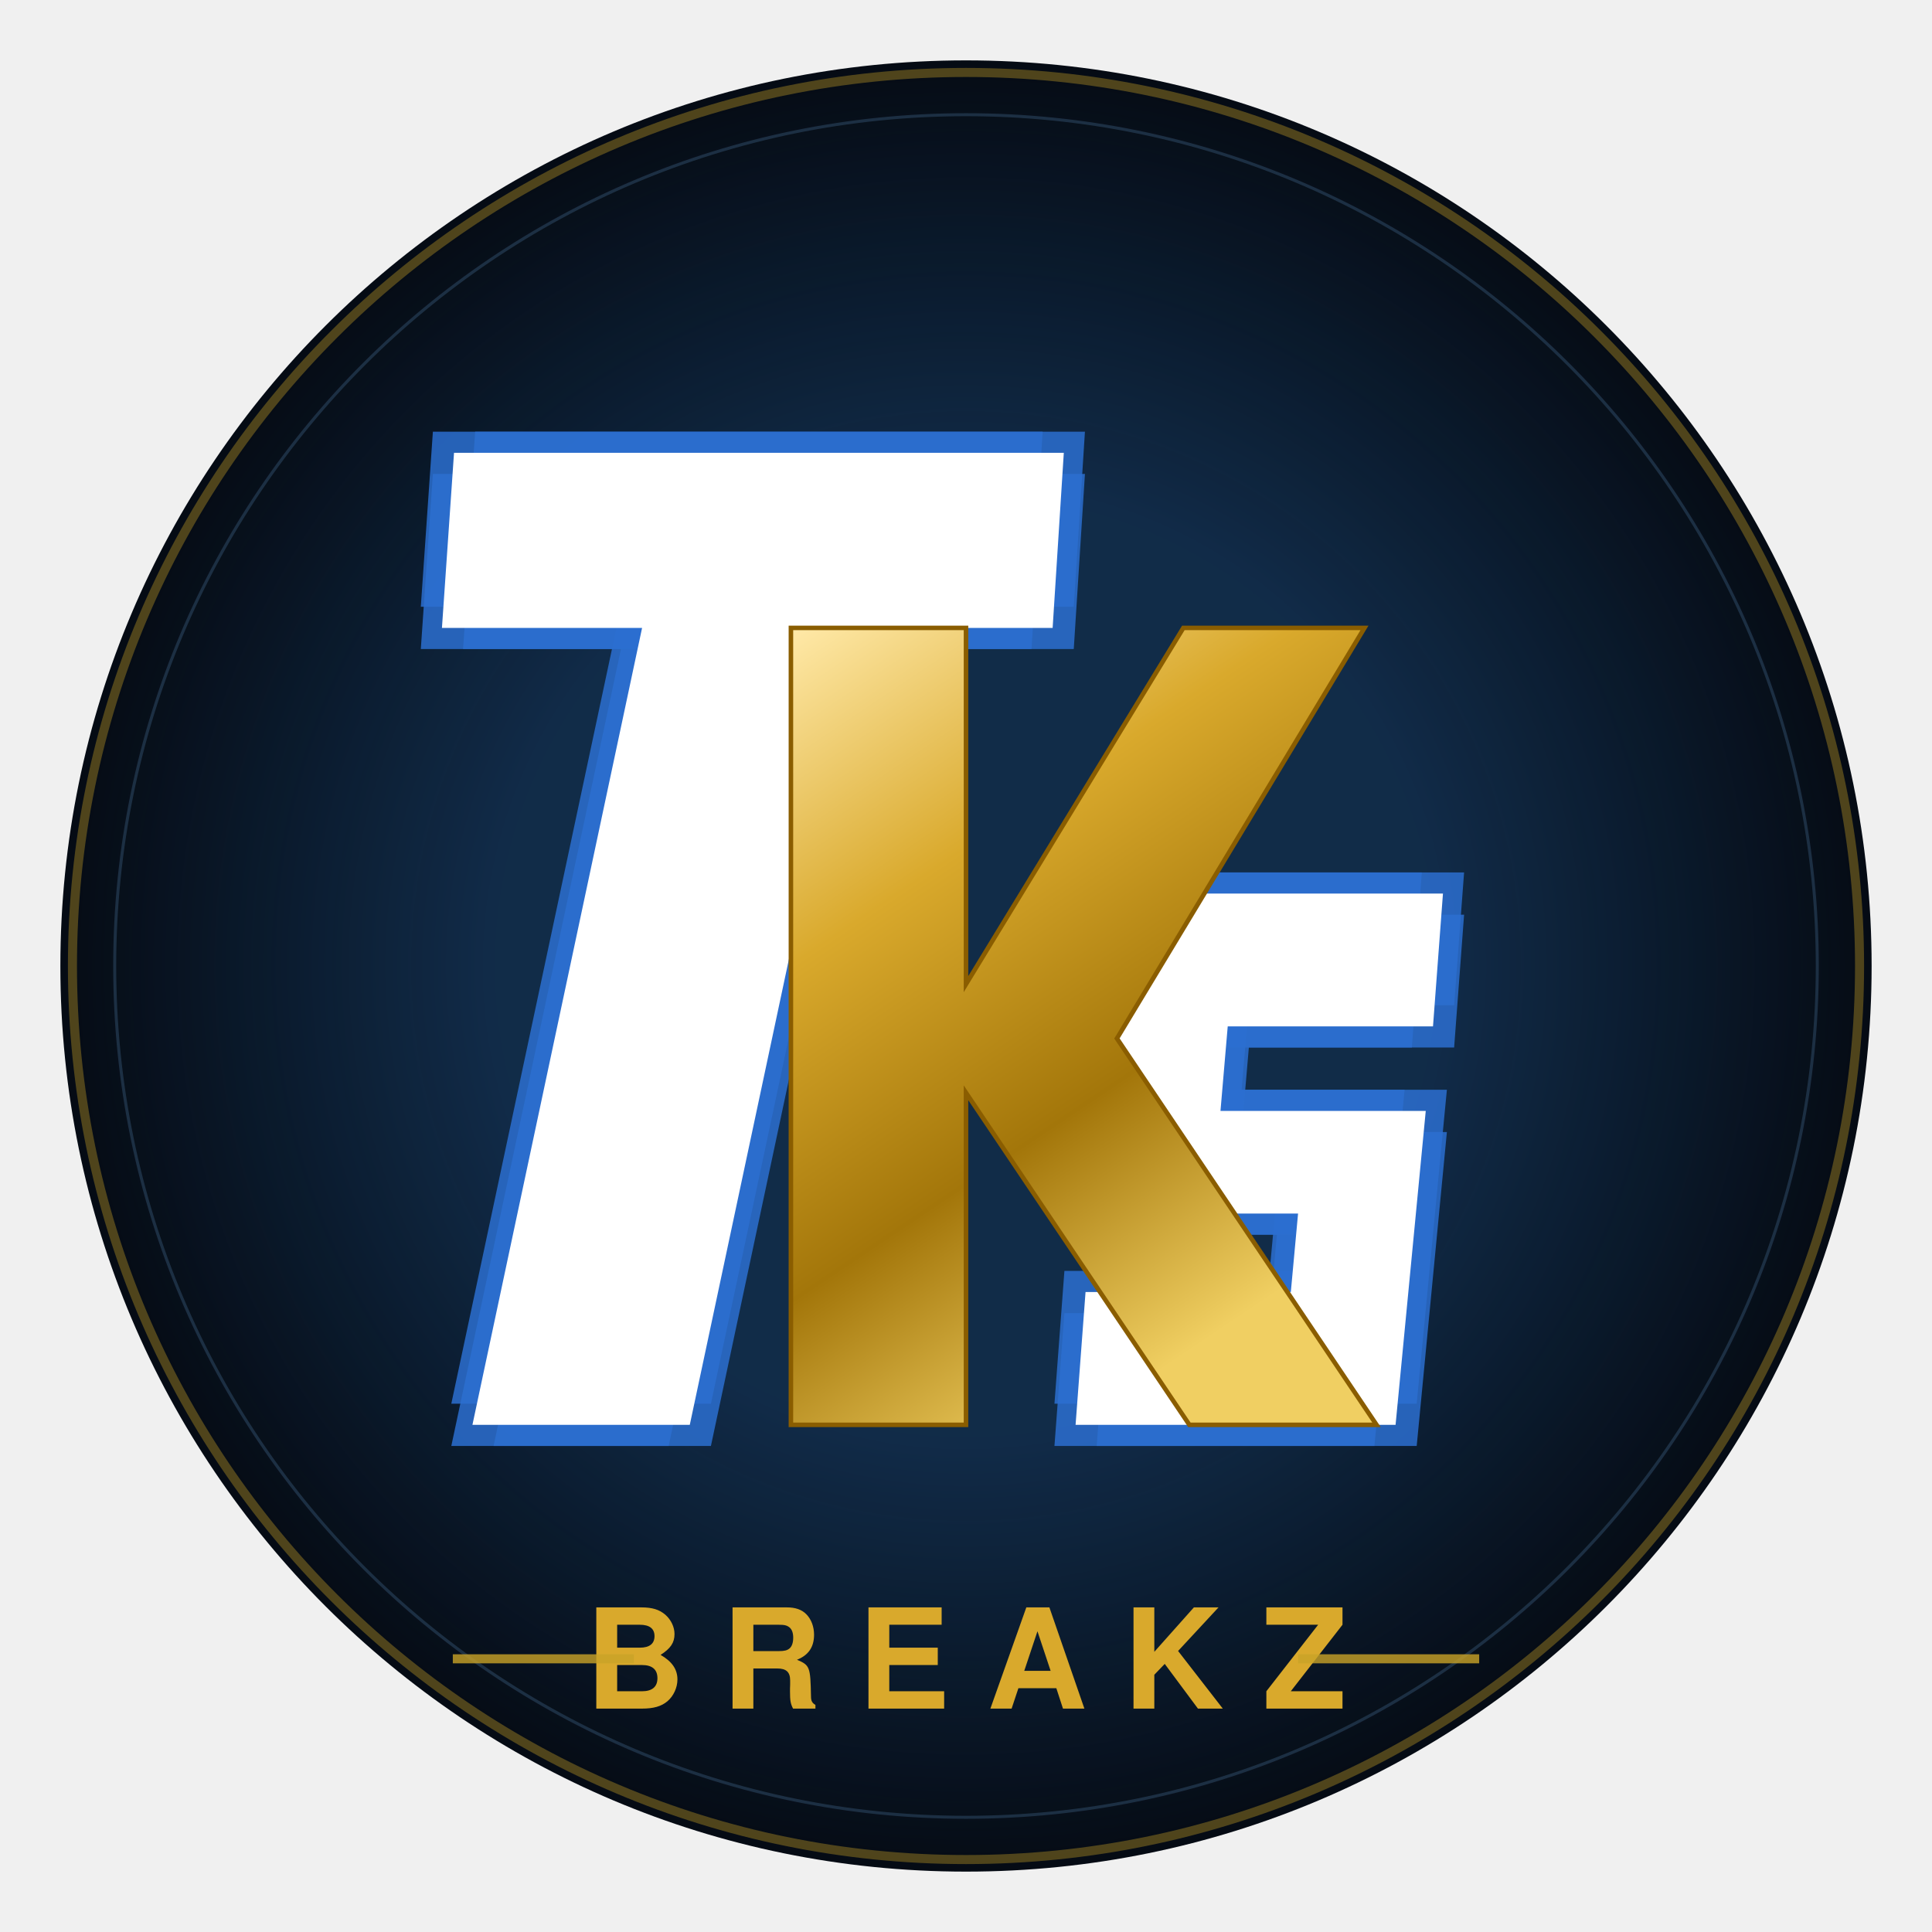
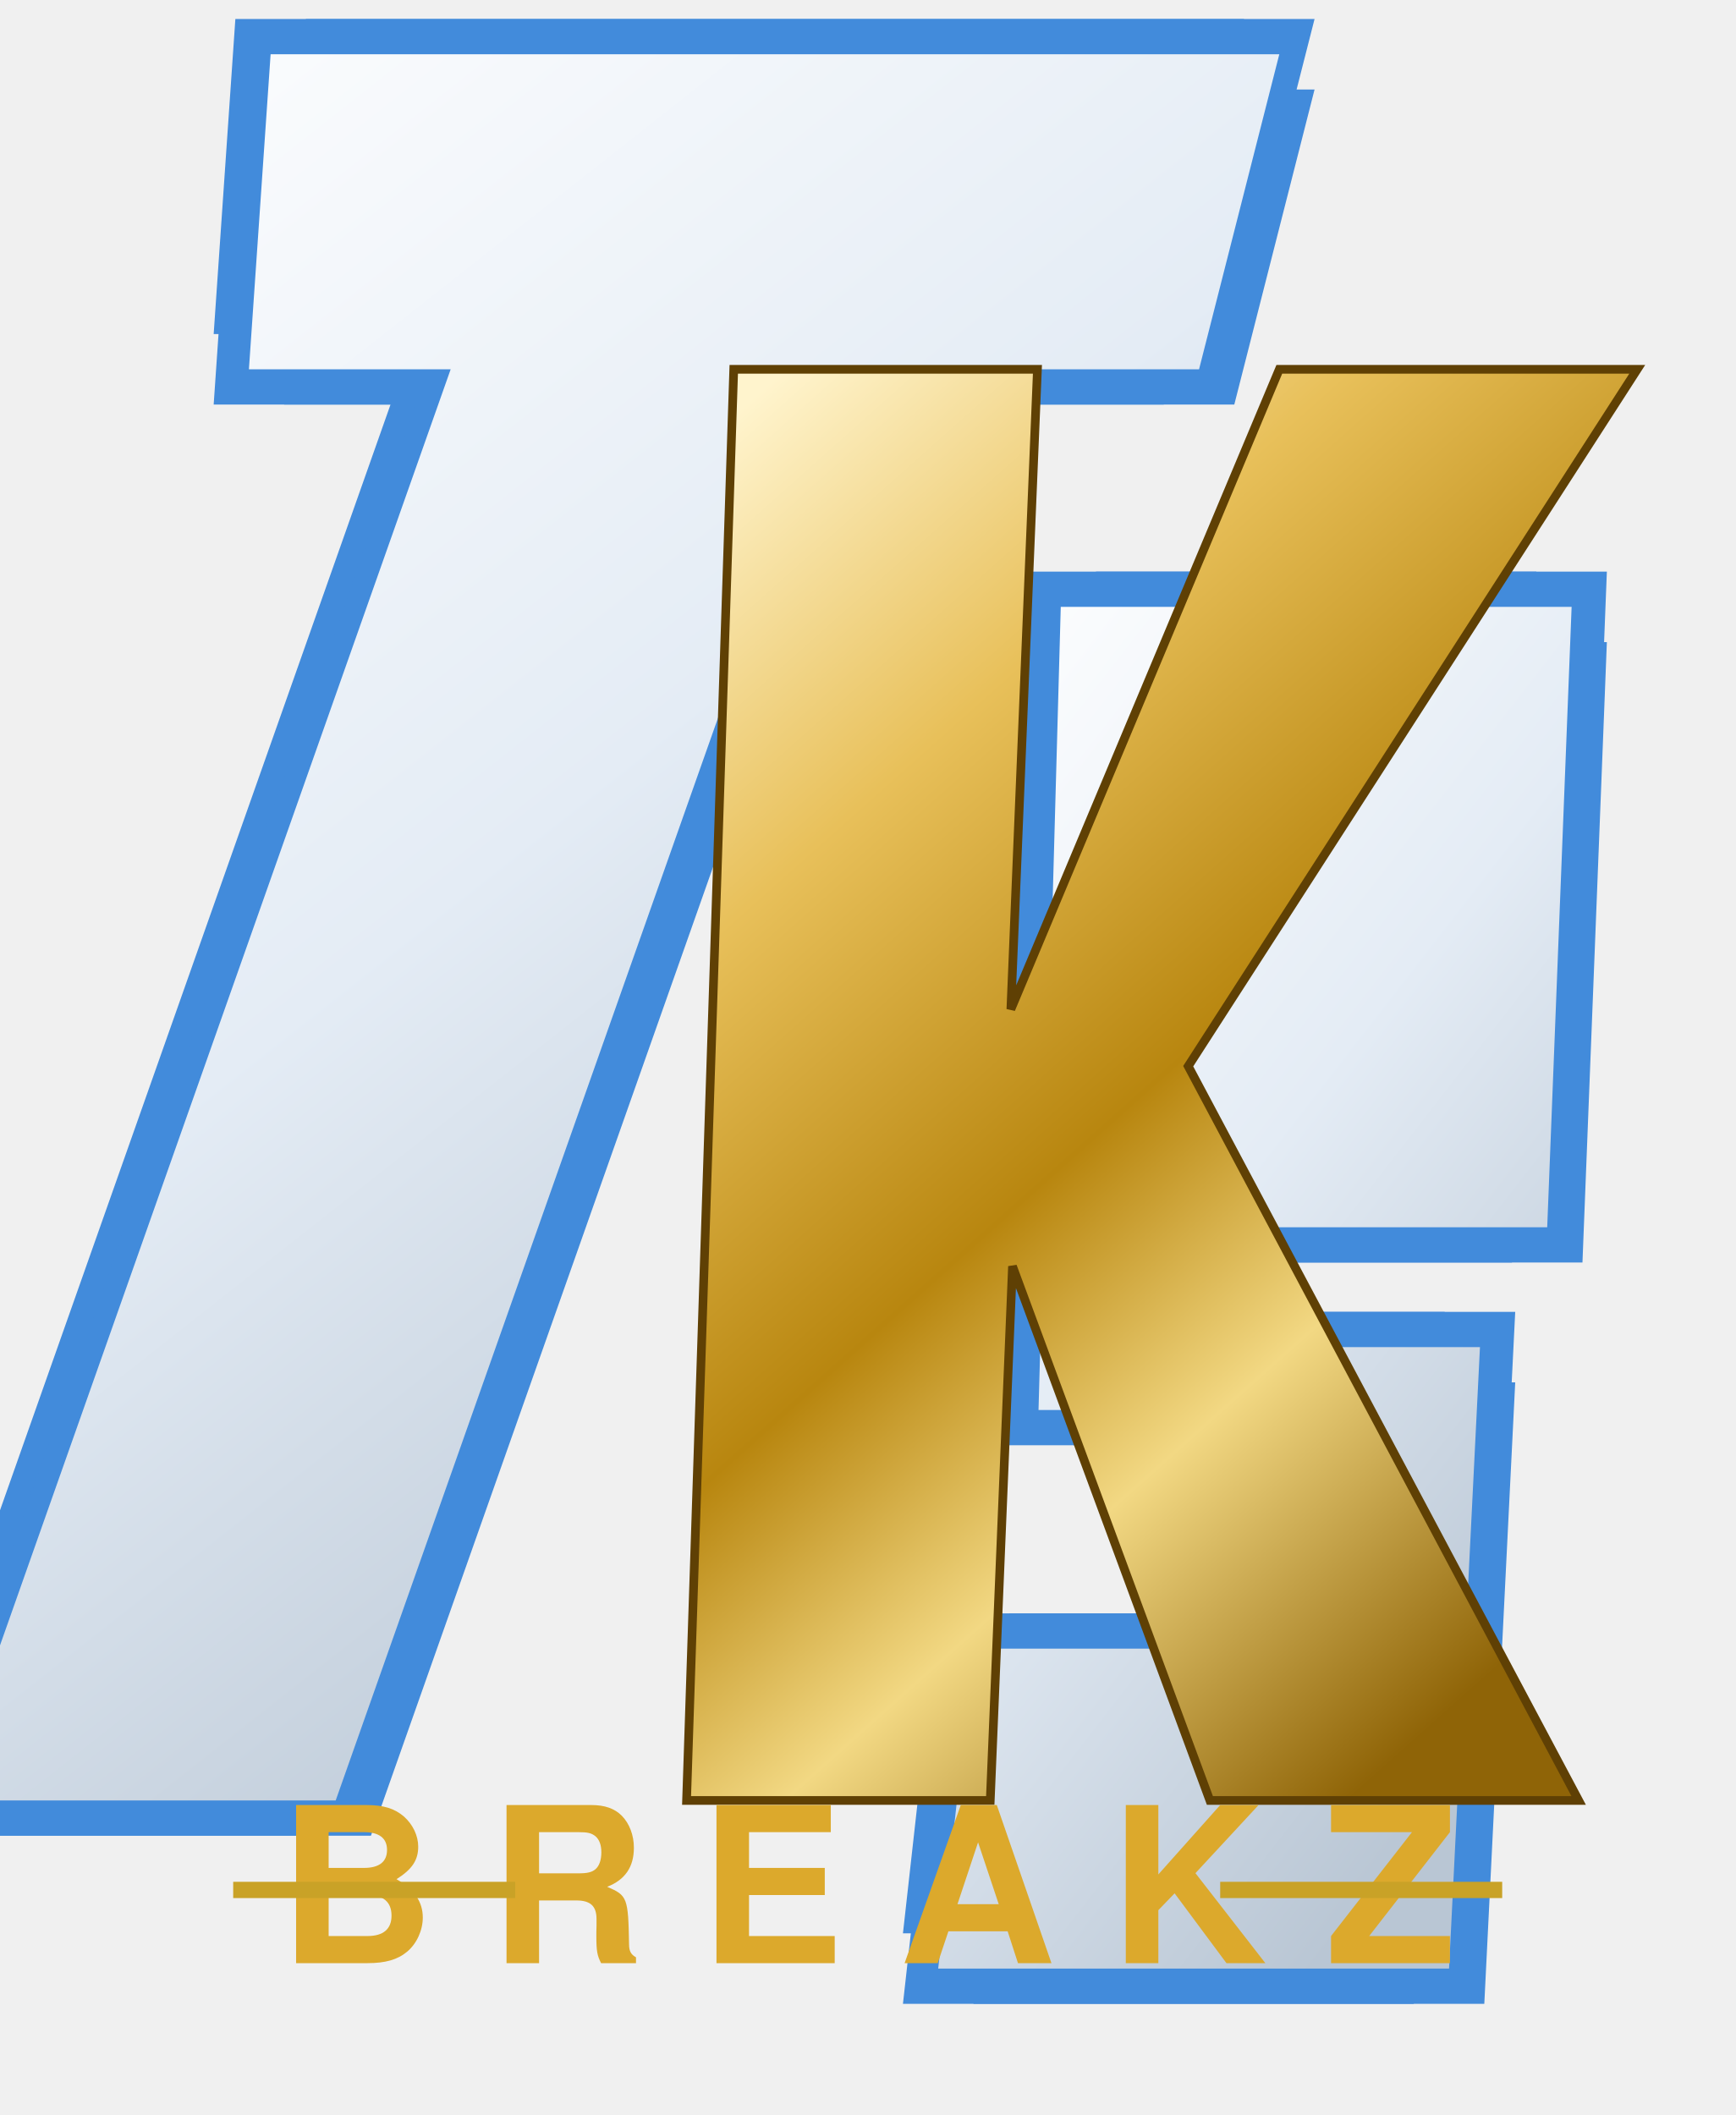
- <svg xmlns="http://www.w3.org/2000/svg" viewBox="0 0 640 640" width="640" height="640">
+ <svg xmlns="http://www.w3.org/2000/svg" viewBox="185 140 320 390" width="320" height="390">
  <defs>
-     <linearGradient id="gold" x1="0" y1="0" x2="0.5" y2="1">
-       <stop offset="0%" stop-color="#ffe9a8" />
-       <stop offset="34%" stop-color="#d9a92c" />
-       <stop offset="68%" stop-color="#a3760a" />
-       <stop offset="100%" stop-color="#f0cf62" />
+     <linearGradient id="gold" x1="0.1" y1="0" x2="0.7" y2="1">
+       <stop offset="0%" stop-color="#fff4cd" />
+       <stop offset="26%" stop-color="#e8c05a" />
+       <stop offset="54%" stop-color="#b8860f" />
+       <stop offset="74%" stop-color="#f2d883" />
+       <stop offset="100%" stop-color="#8f6407" />
    </linearGradient>
-     <radialGradient id="halo" cx="50%" cy="50%" r="50%">
-       <stop offset="52%" stop-color="#2f7fd0" stop-opacity=".28" />
-       <stop offset="100%" stop-color="#2f7fd0" stop-opacity="0" />
-     </radialGradient>
+     <linearGradient id="steel" x1="0" y1="0" x2="0.6" y2="1">
+       <stop offset="0%" stop-color="#ffffff" />
+       <stop offset="52%" stop-color="#e4ecf5" />
+       <stop offset="100%" stop-color="#b9c6d4" />
+     </linearGradient>
  </defs>
-   <circle cx="320" cy="320" r="300" fill="#050b14" />
-   <circle cx="320" cy="320" r="300" fill="url(#halo)" />
-   <circle cx="320" cy="320" r="296" fill="none" stroke="#c9a227" stroke-opacity=".38" stroke-width="3" />
-   <circle cx="320" cy="320" r="282" fill="none" stroke="#7fc4ff" stroke-opacity=".18" stroke-width="1" />
-   <g transform="translate(-7 -7)" fill="#2b6fd0" opacity=".85">
-     <path d="M150.4 150 L352.4 150 L348.7 208 L284.7 208 L228.5 472 L156.5 472 L212.7 208 L146.4 208 Z" />
-     <path d="M372 296 L478 296 L474.7 340 L406.7 340 L404.3 368 L472.3 368 L462.3 472 L356.3 472 L359.6 428 L427.6 428 L430 402 L362 402 Z" />
+   <g fill="#2f7fd8" opacity="0.9">
+     <g transform="translate(-6.5 -6.5)">
+       <path d="M234.9 150 L420.9 150 L406.1 208.1 L340.1 208.1 L246.9 472 L174.9 472 L268.1 208.1 L230.9 208.1 Z" />
+       <path d="M380.6 251.9 L474.8 251.9 L470.3 366.3 L414.8 366.3 L412.3 388.4 L457.9 388.4 L452.2 503 L358 503 L364.6 444 L419.7 444 L421.4 400 L376.5 400 Z" />
+     </g>
+     <g transform="translate(6.5 -6.5)">
+       <path d="M234.9 150 L420.9 150 L406.1 208.1 L340.1 208.1 L246.9 472 L174.9 472 L268.1 208.1 L230.9 208.1 Z" />
+       <path d="M380.6 251.9 L474.8 251.9 L470.3 366.3 L414.8 366.3 L412.3 388.4 L457.9 388.4 L452.2 503 L358 503 L364.6 444 L419.7 444 L421.4 400 L376.5 400 Z" />
+     </g>
+     <g transform="translate(-6.5 6.5)">
+       <path d="M234.9 150 L420.9 150 L406.1 208.1 L340.1 208.1 L246.9 472 L174.9 472 L268.1 208.1 L230.9 208.1 Z" />
+       <path d="M380.6 251.9 L474.8 251.9 L470.3 366.3 L414.8 366.3 L412.3 388.4 L457.9 388.4 L452.2 503 L358 503 L364.6 444 L419.7 444 L421.4 400 L376.5 400 Z" />
+     </g>
+     <g transform="translate(6.5 6.5)">
+       <path d="M234.9 150 L420.9 150 L406.1 208.1 L340.1 208.1 L246.9 472 L174.9 472 L268.1 208.1 L230.9 208.1 Z" />
+       <path d="M380.6 251.9 L474.8 251.9 L470.3 366.3 L414.8 366.3 L412.3 388.4 L457.9 388.4 L452.2 503 L358 503 L364.6 444 L419.7 444 L421.4 400 L376.5 400 Z" />
+     </g>
  </g>
-   <g transform="translate(7 -7)" fill="#2b6fd0" opacity=".85">
-     <path d="M150.4 150 L352.4 150 L348.7 208 L284.7 208 L228.5 472 L156.5 472 L212.7 208 L146.4 208 Z" />
-     <path d="M372 296 L478 296 L474.7 340 L406.7 340 L404.3 368 L472.3 368 L462.3 472 L356.3 472 L359.6 428 L427.6 428 L430 402 L362 402 Z" />
+   <path d="M234.9 150 L420.9 150 L406.1 208.1 L340.1 208.1 L246.9 472 L174.9 472 L268.1 208.1 L230.9 208.1 Z" fill="url(#steel)" />
+   <path d="M380.6 251.9 L474.8 251.9 L470.3 366.3 L414.8 366.3 L412.3 388.4 L457.9 388.4 L452.2 503 L358 503 L364.6 444 L419.7 444 L421.4 400 L376.5 400 Z" fill="url(#steel)" />
+   <path d="M320.3 208.1 L376.3 208.1 L371.4 326.1 L420.9 208.1 L486.9 208.1 L404.1 336.6 L476.1 472 L408.1 472 L371.7 373.5 L367.6 472 L311.6 472 Z" fill="url(#gold)" stroke="#5f4004" stroke-width="1.6" />
+   <g fill="#dca92c" font-family="Helvetica,Arial,sans-serif" font-size="40" font-weight="700" letter-spacing="10" text-anchor="middle">
+     <text x="345" y="502">BREAKZ</text>
  </g>
-   <g transform="translate(-7 7)" fill="#2b6fd0" opacity=".85">
-     <path d="M150.4 150 L352.4 150 L348.7 208 L284.7 208 L228.5 472 L156.5 472 L212.7 208 L146.4 208 Z" />
-     <path d="M372 296 L478 296 L474.7 340 L406.7 340 L404.3 368 L472.3 368 L462.3 472 L356.3 472 L359.6 428 L427.6 428 L430 402 L362 402 Z" />
-   </g>
-   <g transform="translate(7 7)" fill="#2b6fd0" opacity=".85">
-     <path d="M150.4 150 L352.4 150 L348.7 208 L284.7 208 L228.5 472 L156.5 472 L212.7 208 L146.4 208 Z" />
-     <path d="M372 296 L478 296 L474.7 340 L406.7 340 L404.3 368 L472.3 368 L462.3 472 L356.3 472 L359.6 428 L427.6 428 L430 402 L362 402 Z" />
-   </g>
-   <g fill="#ffffff">
-     <path d="M150.4 150 L352.4 150 L348.7 208 L284.7 208 L228.5 472 L156.5 472 L212.7 208 L146.4 208 Z" />
-     <path d="M372 296 L478 296 L474.7 340 L406.7 340 L404.3 368 L472.3 368 L462.3 472 L356.3 472 L359.6 428 L427.6 428 L430 402 L362 402 Z" />
-   </g>
-   <path d="M262 208 L320 208 L320 326 L392 208 L452 208 L370 344 L456 472 L394 472 L320 362 L320 472 L262 472 Z" fill="url(#gold)" stroke="#8a5d00" stroke-width="1.5" />
-   <g fill="#d9a92c" font-family="Helvetica,Arial,sans-serif" font-size="46" font-weight="700" letter-spacing="12" text-anchor="middle">
-     <text x="320" y="566">BREAKZ</text>
-   </g>
-   <rect x="150" y="548" width="60" height="3" fill="#c9a227" opacity=".8" />
-   <rect x="430" y="548" width="60" height="3" fill="#c9a227" opacity=".8" />
+   <rect x="228" y="487" width="52" height="3" fill="#c9a227" />
+   <rect x="410" y="487" width="52" height="3" fill="#c9a227" />
</svg>
